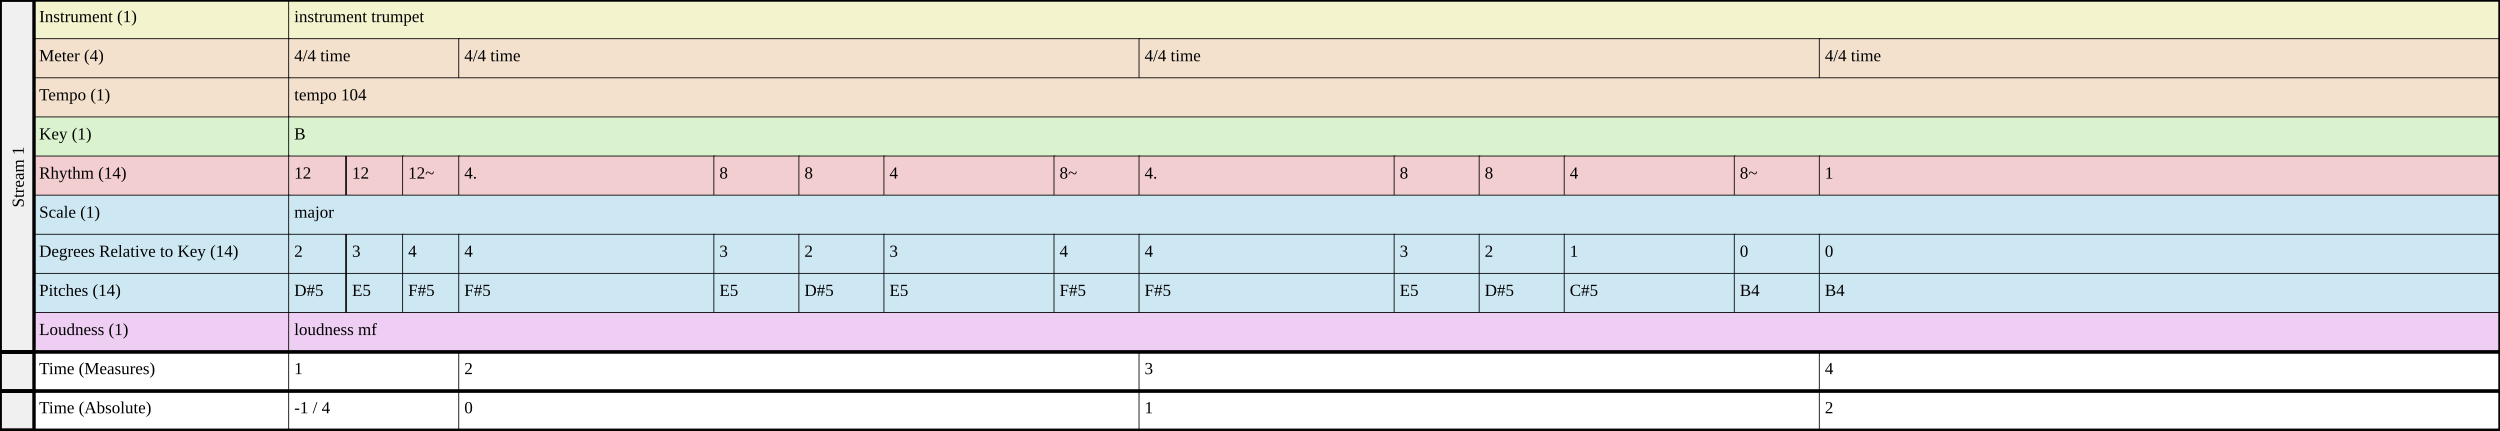
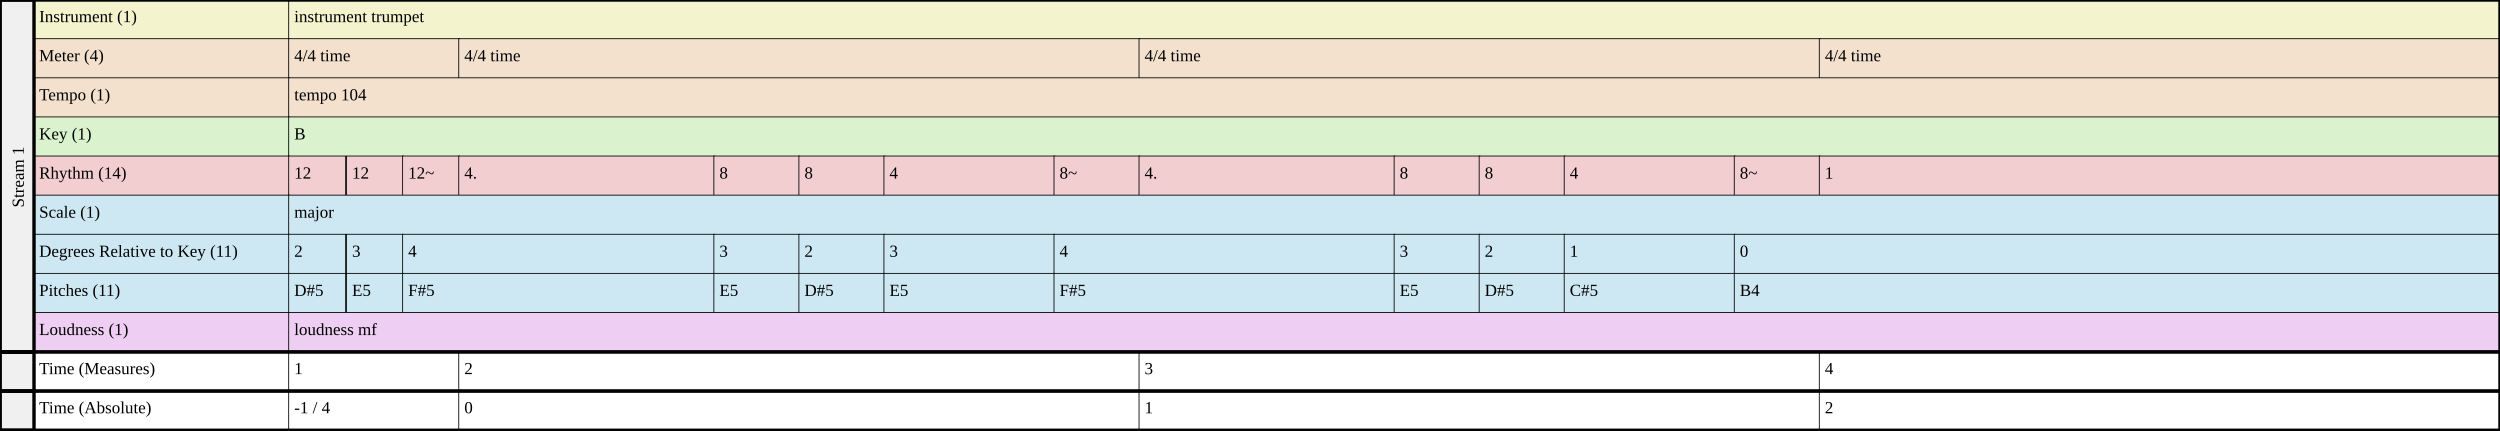
- <svg xmlns="http://www.w3.org/2000/svg" stroke-dasharray="none" shape-rendering="auto" font-family="'Dialog'" width="1470" text-rendering="auto" fill-opacity="1" contentScriptType="text/ecmascript" color-interpolation="auto" color-rendering="auto" preserveAspectRatio="xMidYMid meet" font-size="12" fill="black" stroke="black" image-rendering="auto" stroke-miterlimit="10" zoomAndPan="magnify" version="1.0" stroke-linecap="square" stroke-linejoin="miter" contentStyleType="text/css" font-style="normal" height="253" stroke-width="1" stroke-dashoffset="0" font-weight="normal" stroke-opacity="1">
+ <svg xmlns="http://www.w3.org/2000/svg" fill-opacity="1" color-rendering="auto" color-interpolation="auto" text-rendering="auto" stroke="black" stroke-linecap="square" width="1470" stroke-miterlimit="10" shape-rendering="auto" stroke-opacity="1" fill="black" stroke-dasharray="none" font-weight="normal" stroke-width="1" height="253" font-family="'Dialog'" font-style="normal" stroke-linejoin="miter" font-size="12px" stroke-dashoffset="0" image-rendering="auto">
  <defs id="genericDefs" />
  <g>
-     <g font-family="'Times New Roman'" font-size="10">
+     <g font-family="'Times New Roman'" font-size="10px">
      <rect fill="none" x="20" width="150" height="23" y="0" />
      <rect fill="rgb(243,243,206)" x="20" width="150" height="23" y="0" stroke="none" />
      <text x="23" xml:space="preserve" y="13" stroke="none">Instrument (1)</text>
      <rect fill="none" x="170" width="1300" height="23" y="0" />
      <rect fill="rgb(243,243,206)" x="170" width="1300" height="23" y="0" stroke="none" />
      <text x="173" xml:space="preserve" y="13" stroke="none">instrument trumpet</text>
      <rect fill="none" x="20" width="150" height="23" y="23" />
      <rect fill="rgb(243,225,206)" x="20" width="150" height="23" y="23" stroke="none" />
      <text x="23" xml:space="preserve" y="36" stroke="none">Meter (4)</text>
      <rect fill="none" x="170" width="100" height="23" y="23" />
      <rect fill="rgb(243,225,206)" x="170" width="100" height="23" y="23" stroke="none" />
      <text x="173" xml:space="preserve" y="36" stroke="none">4/4 time</text>
      <rect fill="none" x="270" width="400" height="23" y="23" />
      <rect fill="rgb(243,225,206)" x="270" width="400" height="23" y="23" stroke="none" />
      <text x="273" xml:space="preserve" y="36" stroke="none">4/4 time</text>
      <rect fill="none" x="670" width="400" height="23" y="23" />
      <rect fill="rgb(243,225,206)" x="670" width="400" height="23" y="23" stroke="none" />
      <text x="673" xml:space="preserve" y="36" stroke="none">4/4 time</text>
      <rect fill="none" x="1070" width="400" height="23" y="23" />
      <rect fill="rgb(243,225,206)" x="1070" width="400" height="23" y="23" stroke="none" />
      <text x="1073" xml:space="preserve" y="36" stroke="none">4/4 time</text>
      <rect fill="none" x="20" width="150" height="23" y="46" />
      <rect fill="rgb(243,225,206)" x="20" width="150" height="23" y="46" stroke="none" />
      <text x="23" xml:space="preserve" y="59" stroke="none">Tempo (1)</text>
      <rect fill="none" x="170" width="1300" height="23" y="46" />
      <rect fill="rgb(243,225,206)" x="170" width="1300" height="23" y="46" stroke="none" />
      <text x="173" xml:space="preserve" y="59" stroke="none">tempo 104</text>
      <rect fill="none" x="20" width="150" height="23" y="69" />
      <rect fill="rgb(218,243,206)" x="20" width="150" height="23" y="69" stroke="none" />
      <text x="23" xml:space="preserve" y="82" stroke="none">Key (1)</text>
      <rect fill="none" x="170" width="1300" height="23" y="69" />
      <rect fill="rgb(218,243,206)" x="170" width="1300" height="23" y="69" stroke="none" />
      <text x="173" xml:space="preserve" y="82" stroke="none">B</text>
      <rect fill="none" x="20" width="150" height="23" y="92" />
      <rect fill="rgb(243,206,208)" x="20" width="150" height="23" y="92" stroke="none" />
      <text x="23" xml:space="preserve" y="105" stroke="none">Rhythm (14)</text>
      <rect fill="none" x="170" width="33" height="23" y="92" />
      <rect fill="rgb(243,206,208)" x="170" width="33" height="23" y="92" stroke="none" />
      <text x="173" xml:space="preserve" y="105" stroke="none">12</text>
      <rect fill="none" x="204" width="33" height="23" y="92" />
      <rect fill="rgb(243,206,208)" x="204" width="33" height="23" y="92" stroke="none" />
      <text x="207" xml:space="preserve" y="105" stroke="none">12</text>
      <rect fill="none" x="237" width="33" height="23" y="92" />
      <rect fill="rgb(243,206,208)" x="237" width="33" height="23" y="92" stroke="none" />
      <text x="240" xml:space="preserve" y="105" stroke="none">12~</text>
      <rect fill="none" x="270" width="150" height="23" y="92" />
      <rect fill="rgb(243,206,208)" x="270" width="150" height="23" y="92" stroke="none" />
      <text x="273" xml:space="preserve" y="105" stroke="none">4.</text>
      <rect fill="none" x="420" width="50" height="23" y="92" />
      <rect fill="rgb(243,206,208)" x="420" width="50" height="23" y="92" stroke="none" />
      <text x="423" xml:space="preserve" y="105" stroke="none">8</text>
      <rect fill="none" x="470" width="50" height="23" y="92" />
      <rect fill="rgb(243,206,208)" x="470" width="50" height="23" y="92" stroke="none" />
      <text x="473" xml:space="preserve" y="105" stroke="none">8</text>
      <rect fill="none" x="520" width="100" height="23" y="92" />
      <rect fill="rgb(243,206,208)" x="520" width="100" height="23" y="92" stroke="none" />
      <text x="523" xml:space="preserve" y="105" stroke="none">4</text>
      <rect fill="none" x="620" width="50" height="23" y="92" />
      <rect fill="rgb(243,206,208)" x="620" width="50" height="23" y="92" stroke="none" />
      <text x="623" xml:space="preserve" y="105" stroke="none">8~</text>
      <rect fill="none" x="670" width="150" height="23" y="92" />
      <rect fill="rgb(243,206,208)" x="670" width="150" height="23" y="92" stroke="none" />
      <text x="673" xml:space="preserve" y="105" stroke="none">4.</text>
      <rect fill="none" x="820" width="50" height="23" y="92" />
      <rect fill="rgb(243,206,208)" x="820" width="50" height="23" y="92" stroke="none" />
      <text x="823" xml:space="preserve" y="105" stroke="none">8</text>
      <rect fill="none" x="870" width="50" height="23" y="92" />
      <rect fill="rgb(243,206,208)" x="870" width="50" height="23" y="92" stroke="none" />
      <text x="873" xml:space="preserve" y="105" stroke="none">8</text>
      <rect fill="none" x="920" width="100" height="23" y="92" />
      <rect fill="rgb(243,206,208)" x="920" width="100" height="23" y="92" stroke="none" />
      <text x="923" xml:space="preserve" y="105" stroke="none">4</text>
      <rect fill="none" x="1020" width="50" height="23" y="92" />
      <rect fill="rgb(243,206,208)" x="1020" width="50" height="23" y="92" stroke="none" />
      <text x="1023" xml:space="preserve" y="105" stroke="none">8~</text>
      <rect fill="none" x="1070" width="400" height="23" y="92" />
      <rect fill="rgb(243,206,208)" x="1070" width="400" height="23" y="92" stroke="none" />
      <text x="1073" xml:space="preserve" y="105" stroke="none">1</text>
      <rect fill="none" x="20" width="150" height="23" y="115" />
      <rect fill="rgb(206,232,243)" x="20" width="150" height="23" y="115" stroke="none" />
      <text x="23" xml:space="preserve" y="128" stroke="none">Scale (1)</text>
      <rect fill="none" x="170" width="1300" height="23" y="115" />
      <rect fill="rgb(206,232,243)" x="170" width="1300" height="23" y="115" stroke="none" />
      <text x="173" xml:space="preserve" y="128" stroke="none">major</text>
      <rect fill="none" x="20" width="150" height="23" y="138" />
      <rect fill="rgb(206,232,243)" x="20" width="150" height="23" y="138" stroke="none" />
-       <text x="23" xml:space="preserve" y="151" stroke="none">Degrees Relative to Key (14)</text>
+       <text x="23" xml:space="preserve" y="151" stroke="none">Degrees Relative to Key (11)</text>
      <rect fill="none" x="170" width="33" height="23" y="138" />
      <rect fill="rgb(206,232,243)" x="170" width="33" height="23" y="138" stroke="none" />
      <text x="173" xml:space="preserve" y="151" stroke="none">2</text>
      <rect fill="none" x="204" width="33" height="23" y="138" />
      <rect fill="rgb(206,232,243)" x="204" width="33" height="23" y="138" stroke="none" />
      <text x="207" xml:space="preserve" y="151" stroke="none">3</text>
-       <rect fill="none" x="237" width="33" height="23" y="138" />
-       <rect fill="rgb(206,232,243)" x="237" width="33" height="23" y="138" stroke="none" />
+       <rect fill="none" x="237" width="183" height="23" y="138" />
+       <rect fill="rgb(206,232,243)" x="237" width="183" height="23" y="138" stroke="none" />
      <text x="240" xml:space="preserve" y="151" stroke="none">4</text>
-       <rect fill="none" x="270" width="150" height="23" y="138" />
-       <rect fill="rgb(206,232,243)" x="270" width="150" height="23" y="138" stroke="none" />
-       <text x="273" xml:space="preserve" y="151" stroke="none">4</text>
      <rect fill="none" x="420" width="50" height="23" y="138" />
      <rect fill="rgb(206,232,243)" x="420" width="50" height="23" y="138" stroke="none" />
      <text x="423" xml:space="preserve" y="151" stroke="none">3</text>
      <rect fill="none" x="470" width="50" height="23" y="138" />
      <rect fill="rgb(206,232,243)" x="470" width="50" height="23" y="138" stroke="none" />
      <text x="473" xml:space="preserve" y="151" stroke="none">2</text>
      <rect fill="none" x="520" width="100" height="23" y="138" />
      <rect fill="rgb(206,232,243)" x="520" width="100" height="23" y="138" stroke="none" />
      <text x="523" xml:space="preserve" y="151" stroke="none">3</text>
-       <rect fill="none" x="620" width="50" height="23" y="138" />
-       <rect fill="rgb(206,232,243)" x="620" width="50" height="23" y="138" stroke="none" />
+       <rect fill="none" x="620" width="200" height="23" y="138" />
+       <rect fill="rgb(206,232,243)" x="620" width="200" height="23" y="138" stroke="none" />
      <text x="623" xml:space="preserve" y="151" stroke="none">4</text>
-       <rect fill="none" x="670" width="150" height="23" y="138" />
-       <rect fill="rgb(206,232,243)" x="670" width="150" height="23" y="138" stroke="none" />
-       <text x="673" xml:space="preserve" y="151" stroke="none">4</text>
      <rect fill="none" x="820" width="50" height="23" y="138" />
      <rect fill="rgb(206,232,243)" x="820" width="50" height="23" y="138" stroke="none" />
      <text x="823" xml:space="preserve" y="151" stroke="none">3</text>
      <rect fill="none" x="870" width="50" height="23" y="138" />
      <rect fill="rgb(206,232,243)" x="870" width="50" height="23" y="138" stroke="none" />
      <text x="873" xml:space="preserve" y="151" stroke="none">2</text>
      <rect fill="none" x="920" width="100" height="23" y="138" />
      <rect fill="rgb(206,232,243)" x="920" width="100" height="23" y="138" stroke="none" />
      <text x="923" xml:space="preserve" y="151" stroke="none">1</text>
-       <rect fill="none" x="1020" width="50" height="23" y="138" />
-       <rect fill="rgb(206,232,243)" x="1020" width="50" height="23" y="138" stroke="none" />
+       <rect fill="none" x="1020" width="450" height="23" y="138" />
+       <rect fill="rgb(206,232,243)" x="1020" width="450" height="23" y="138" stroke="none" />
      <text x="1023" xml:space="preserve" y="151" stroke="none">0</text>
-       <rect fill="none" x="1070" width="400" height="23" y="138" />
-       <rect fill="rgb(206,232,243)" x="1070" width="400" height="23" y="138" stroke="none" />
-       <text x="1073" xml:space="preserve" y="151" stroke="none">0</text>
      <rect fill="none" x="20" width="150" height="23" y="161" />
      <rect fill="rgb(206,232,243)" x="20" width="150" height="23" y="161" stroke="none" />
-       <text x="23" xml:space="preserve" y="174" stroke="none">Pitches (14)</text>
+       <text x="23" xml:space="preserve" y="174" stroke="none">Pitches (11)</text>
      <rect fill="none" x="170" width="33" height="23" y="161" />
      <rect fill="rgb(206,232,243)" x="170" width="33" height="23" y="161" stroke="none" />
      <text x="173" xml:space="preserve" y="174" stroke="none">D#5</text>
      <rect fill="none" x="204" width="33" height="23" y="161" />
      <rect fill="rgb(206,232,243)" x="204" width="33" height="23" y="161" stroke="none" />
      <text x="207" xml:space="preserve" y="174" stroke="none">E5</text>
-       <rect fill="none" x="237" width="33" height="23" y="161" />
-       <rect fill="rgb(206,232,243)" x="237" width="33" height="23" y="161" stroke="none" />
+       <rect fill="none" x="237" width="183" height="23" y="161" />
+       <rect fill="rgb(206,232,243)" x="237" width="183" height="23" y="161" stroke="none" />
      <text x="240" xml:space="preserve" y="174" stroke="none">F#5</text>
-       <rect fill="none" x="270" width="150" height="23" y="161" />
-       <rect fill="rgb(206,232,243)" x="270" width="150" height="23" y="161" stroke="none" />
-       <text x="273" xml:space="preserve" y="174" stroke="none">F#5</text>
      <rect fill="none" x="420" width="50" height="23" y="161" />
      <rect fill="rgb(206,232,243)" x="420" width="50" height="23" y="161" stroke="none" />
      <text x="423" xml:space="preserve" y="174" stroke="none">E5</text>
      <rect fill="none" x="470" width="50" height="23" y="161" />
      <rect fill="rgb(206,232,243)" x="470" width="50" height="23" y="161" stroke="none" />
      <text x="473" xml:space="preserve" y="174" stroke="none">D#5</text>
      <rect fill="none" x="520" width="100" height="23" y="161" />
      <rect fill="rgb(206,232,243)" x="520" width="100" height="23" y="161" stroke="none" />
      <text x="523" xml:space="preserve" y="174" stroke="none">E5</text>
-       <rect fill="none" x="620" width="50" height="23" y="161" />
-       <rect fill="rgb(206,232,243)" x="620" width="50" height="23" y="161" stroke="none" />
+       <rect fill="none" x="620" width="200" height="23" y="161" />
+       <rect fill="rgb(206,232,243)" x="620" width="200" height="23" y="161" stroke="none" />
      <text x="623" xml:space="preserve" y="174" stroke="none">F#5</text>
-       <rect fill="none" x="670" width="150" height="23" y="161" />
-       <rect fill="rgb(206,232,243)" x="670" width="150" height="23" y="161" stroke="none" />
-       <text x="673" xml:space="preserve" y="174" stroke="none">F#5</text>
      <rect fill="none" x="820" width="50" height="23" y="161" />
      <rect fill="rgb(206,232,243)" x="820" width="50" height="23" y="161" stroke="none" />
      <text x="823" xml:space="preserve" y="174" stroke="none">E5</text>
      <rect fill="none" x="870" width="50" height="23" y="161" />
      <rect fill="rgb(206,232,243)" x="870" width="50" height="23" y="161" stroke="none" />
      <text x="873" xml:space="preserve" y="174" stroke="none">D#5</text>
      <rect fill="none" x="920" width="100" height="23" y="161" />
      <rect fill="rgb(206,232,243)" x="920" width="100" height="23" y="161" stroke="none" />
      <text x="923" xml:space="preserve" y="174" stroke="none">C#5</text>
-       <rect fill="none" x="1020" width="50" height="23" y="161" />
-       <rect fill="rgb(206,232,243)" x="1020" width="50" height="23" y="161" stroke="none" />
+       <rect fill="none" x="1020" width="450" height="23" y="161" />
+       <rect fill="rgb(206,232,243)" x="1020" width="450" height="23" y="161" stroke="none" />
      <text x="1023" xml:space="preserve" y="174" stroke="none">B4</text>
-       <rect fill="none" x="1070" width="400" height="23" y="161" />
-       <rect fill="rgb(206,232,243)" x="1070" width="400" height="23" y="161" stroke="none" />
-       <text x="1073" xml:space="preserve" y="174" stroke="none">B4</text>
      <rect fill="none" x="20" width="150" height="23" y="184" />
      <rect fill="rgb(239,206,243)" x="20" width="150" height="23" y="184" stroke="none" />
      <text x="23" xml:space="preserve" y="197" stroke="none">Loudness (1)</text>
      <rect fill="none" x="170" width="1300" height="23" y="184" />
      <rect fill="rgb(239,206,243)" x="170" width="1300" height="23" y="184" stroke="none" />
      <text x="173" xml:space="preserve" y="197" stroke="none">loudness mf</text>
      <rect fill="none" x="0" width="1470" stroke-width="2" height="207" y="0" />
      <rect fill="none" x="0" width="20" stroke-width="2" height="207" y="0" />
      <text x="-122" xml:space="preserve" stroke-width="2" y="14" transform="rotate(270)" stroke="none">Stream 1</text>
    </g>
-     <g font-family="'Times New Roman'" font-size="10">
+     <g font-family="'Times New Roman'" font-size="10px">
      <rect fill="none" x="20" width="150" height="23" y="207" />
      <rect fill="white" x="20" width="150" height="23" y="207" stroke="none" />
      <text x="23" xml:space="preserve" y="220" stroke="none">Time (Measures)</text>
      <rect fill="none" x="170" width="400" height="23" y="207" />
      <rect fill="white" x="170" width="400" height="23" y="207" stroke="none" />
      <text x="173" xml:space="preserve" y="220" stroke="none">1</text>
      <rect fill="none" x="270" width="400" height="23" y="207" />
      <rect fill="white" x="270" width="400" height="23" y="207" stroke="none" />
      <text x="273" xml:space="preserve" y="220" stroke="none">2</text>
      <rect fill="none" x="670" width="400" height="23" y="207" />
      <rect fill="white" x="670" width="400" height="23" y="207" stroke="none" />
      <text x="673" xml:space="preserve" y="220" stroke="none">3</text>
      <rect fill="none" x="1070" width="400" height="23" y="207" />
      <rect fill="white" x="1070" width="400" height="23" y="207" stroke="none" />
      <text x="1073" xml:space="preserve" y="220" stroke="none">4</text>
      <rect fill="none" x="0" width="1470" stroke-width="2" height="23" y="207" />
      <rect fill="none" x="0" width="20" stroke-width="2" height="23" y="207" />
      <rect fill="none" x="20" width="150" height="23" y="230" />
      <rect fill="white" x="20" width="150" height="23" y="230" stroke="none" />
      <text x="23" xml:space="preserve" y="243" stroke="none">Time (Absolute)</text>
      <rect fill="none" x="170" width="100" height="23" y="230" />
      <rect fill="white" x="170" width="100" height="23" y="230" stroke="none" />
      <text x="173" xml:space="preserve" y="243" stroke="none">-1 / 4</text>
      <rect fill="none" x="270" width="400" height="23" y="230" />
      <rect fill="white" x="270" width="400" height="23" y="230" stroke="none" />
      <text x="273" xml:space="preserve" y="243" stroke="none">0</text>
      <rect fill="none" x="670" width="400" height="23" y="230" />
      <rect fill="white" x="670" width="400" height="23" y="230" stroke="none" />
      <text x="673" xml:space="preserve" y="243" stroke="none">1</text>
      <rect fill="none" x="1070" width="400" height="23" y="230" />
      <rect fill="white" x="1070" width="400" height="23" y="230" stroke="none" />
      <text x="1073" xml:space="preserve" y="243" stroke="none">2</text>
      <rect fill="none" x="0" width="1470" stroke-width="2" height="23" y="230" />
      <rect fill="none" x="0" width="20" stroke-width="2" height="23" y="230" />
    </g>
  </g>
</svg>
